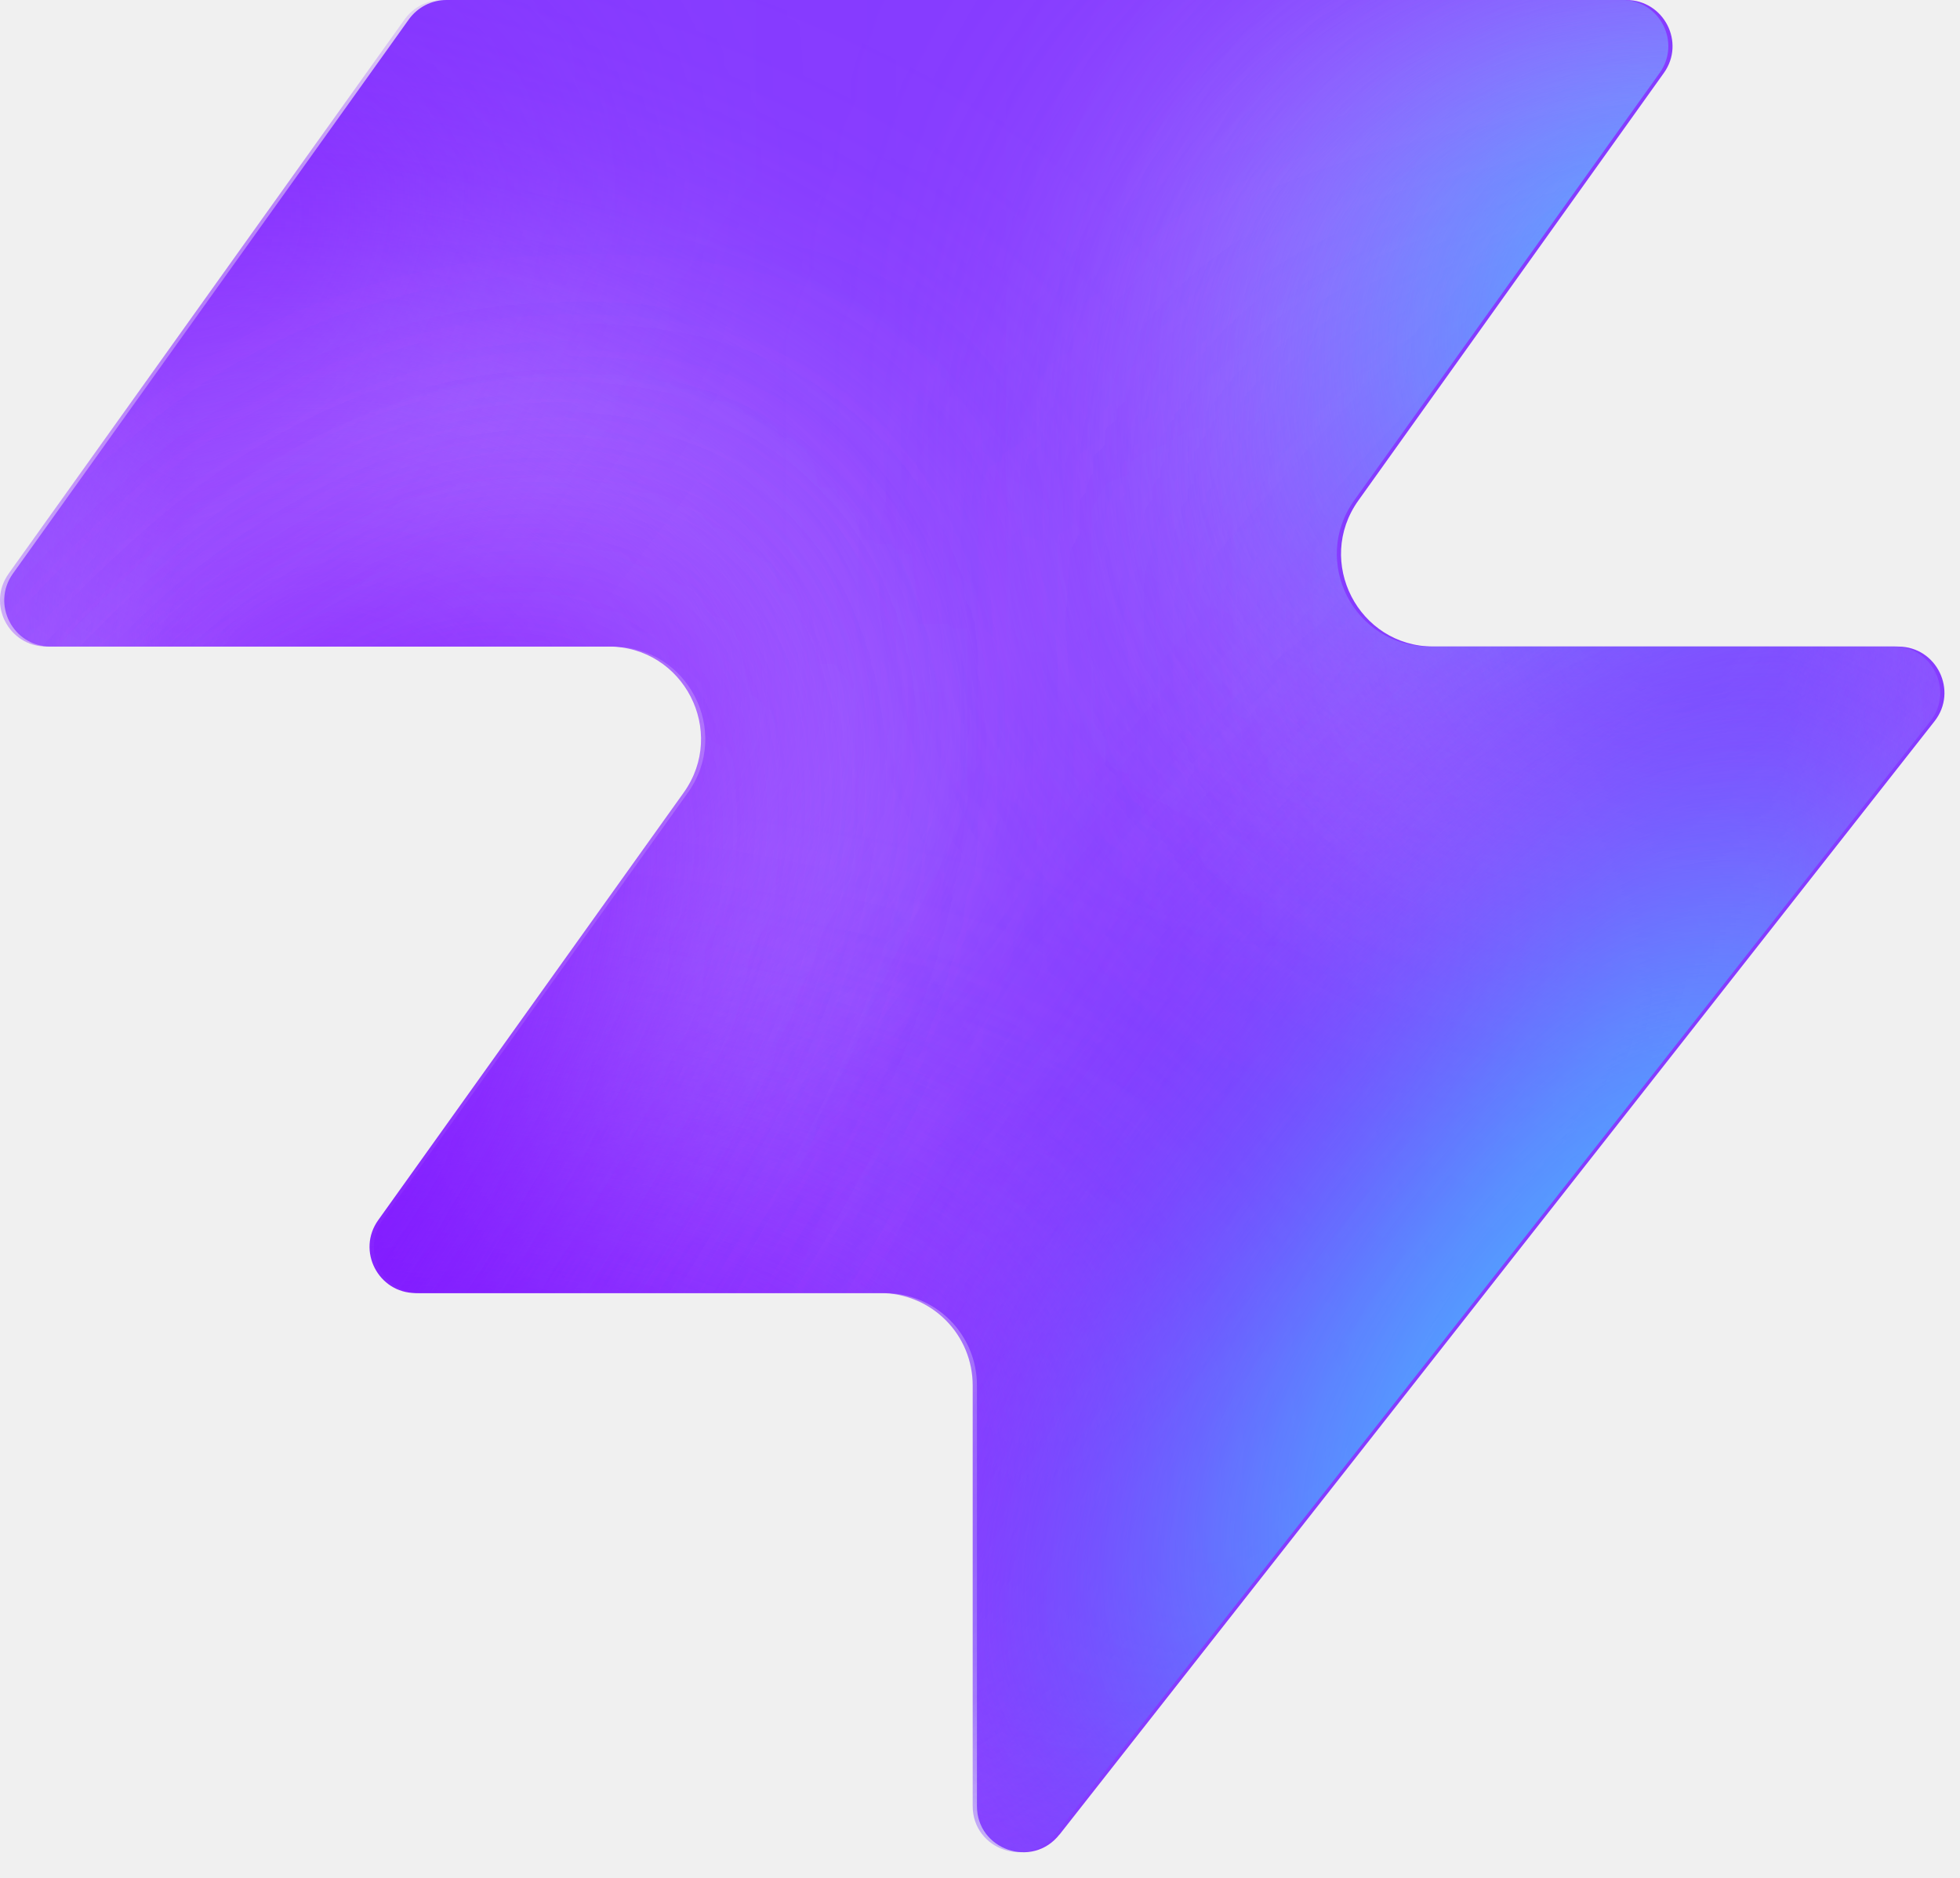
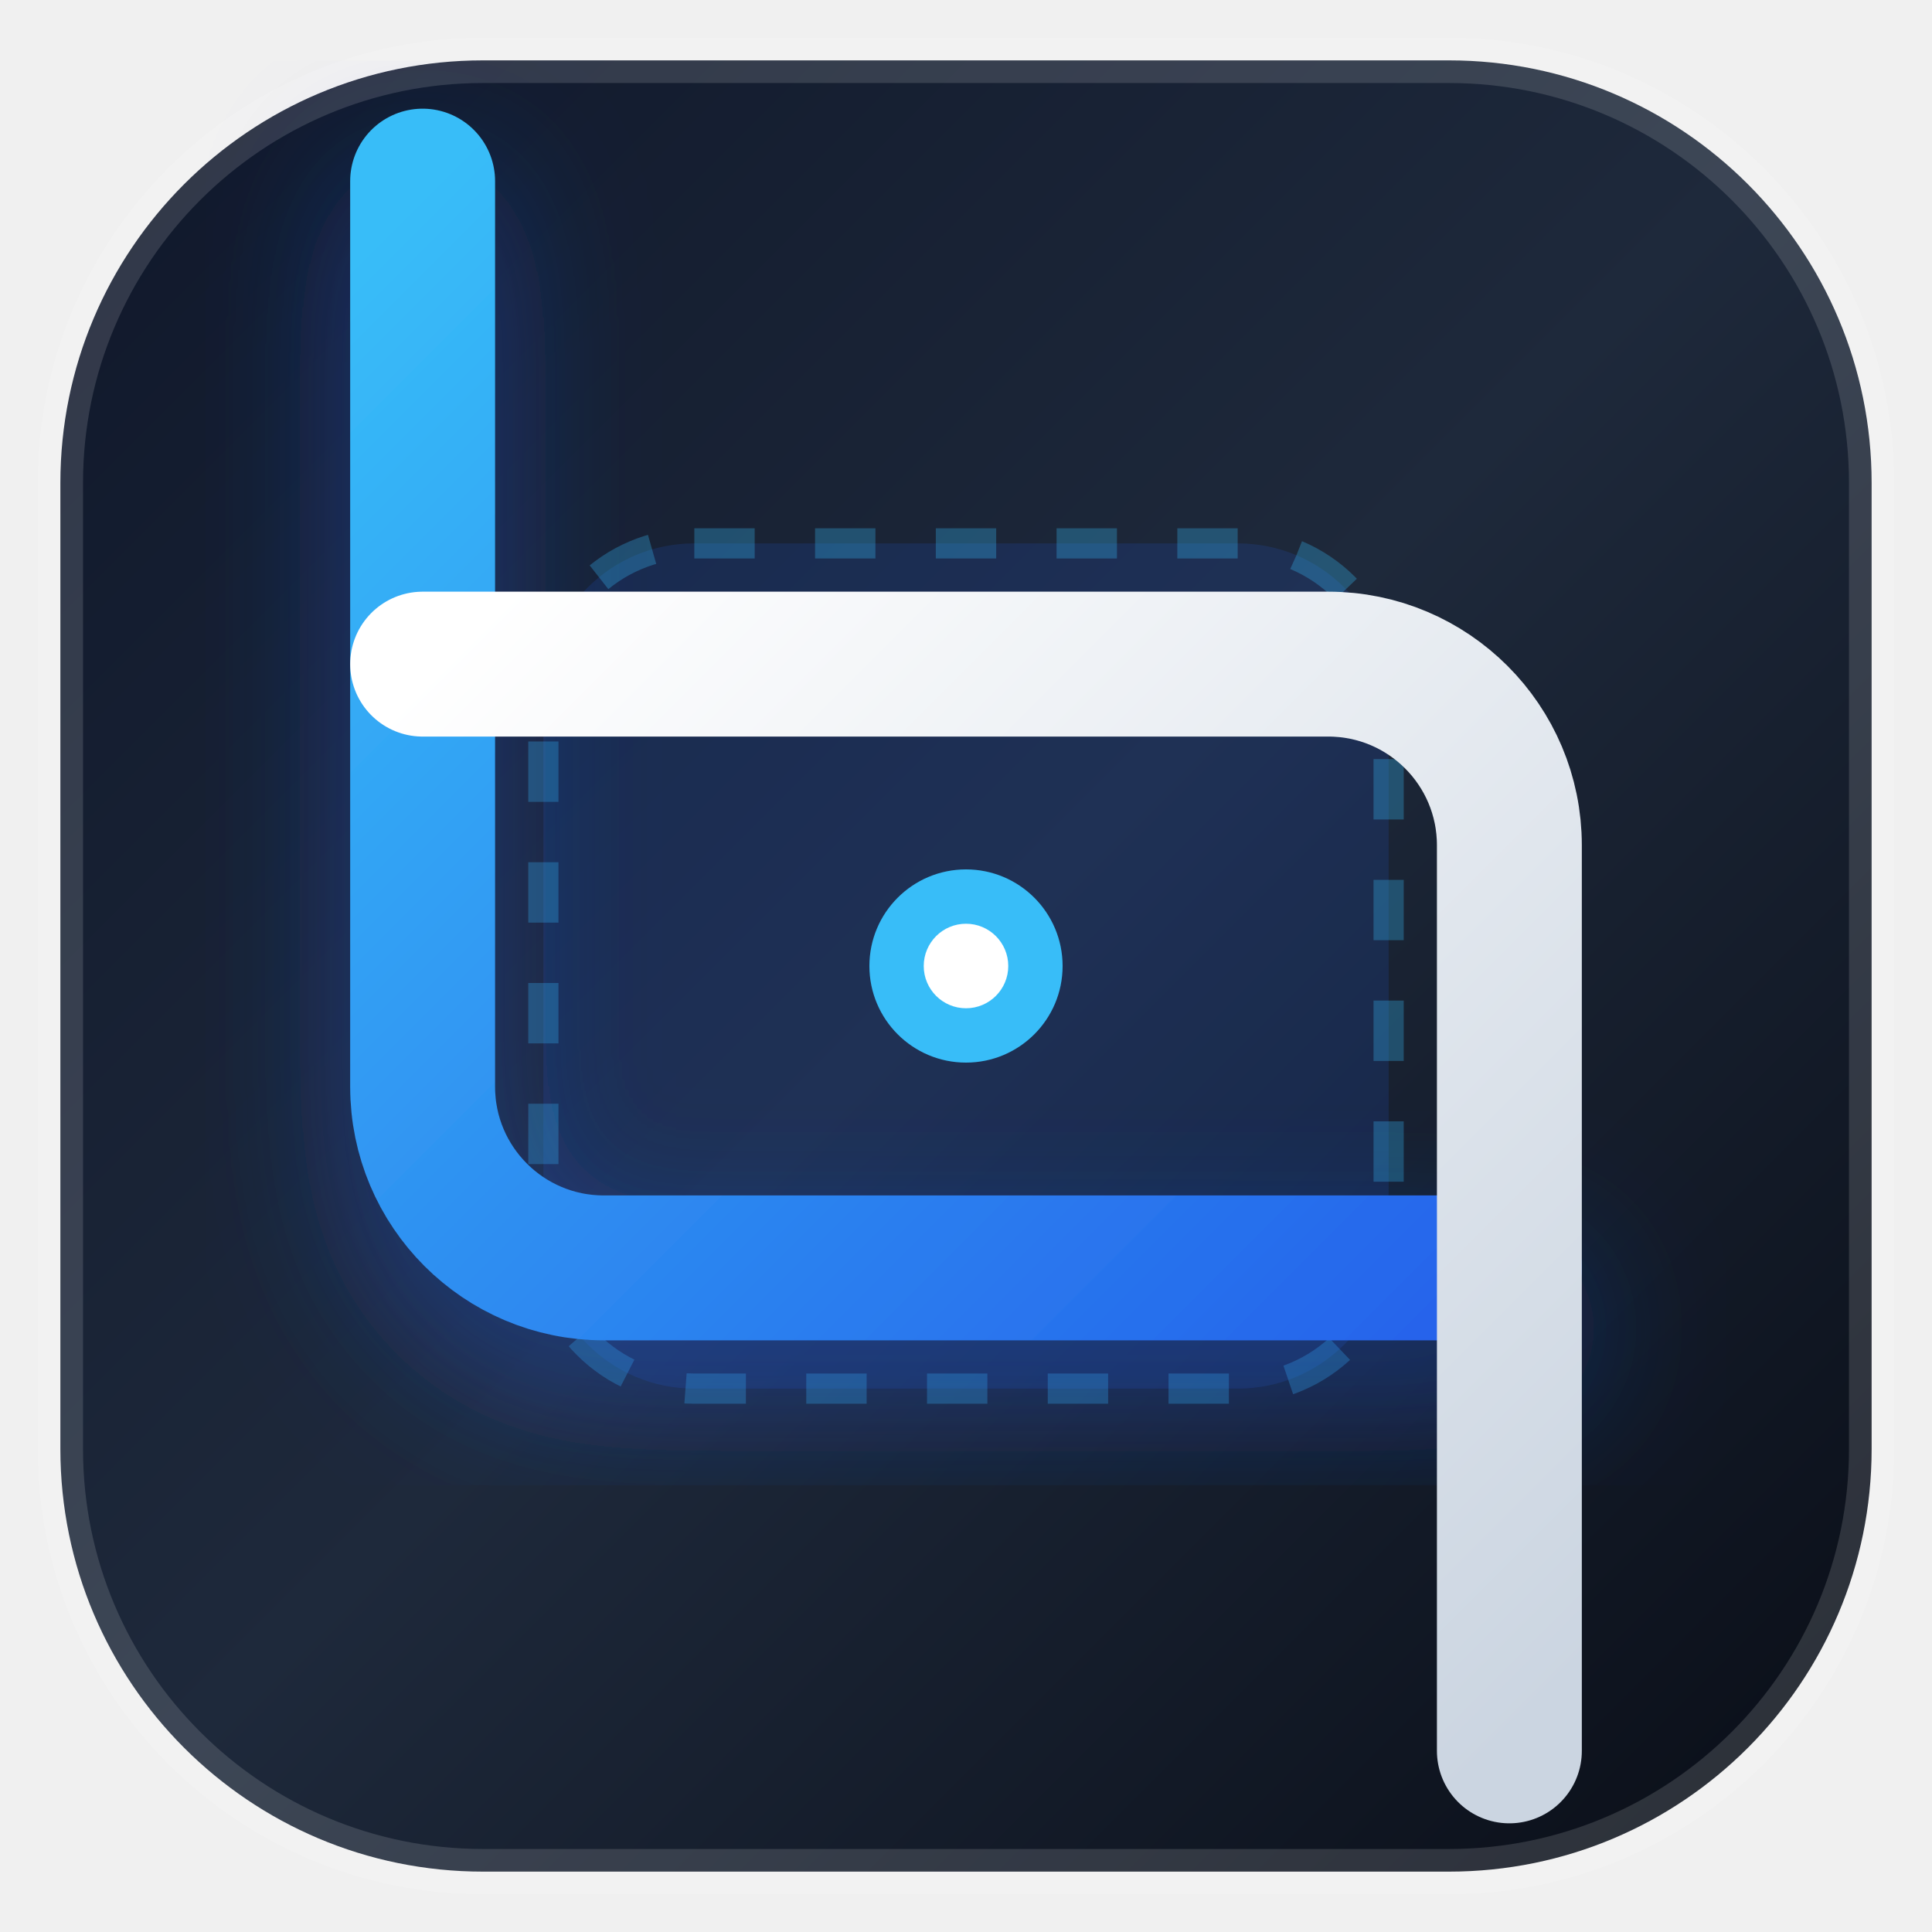
- <svg xmlns="http://www.w3.org/2000/svg" width="48" height="46" fill="none" viewBox="0 0 48 46">
-   <path fill="#863bff" d="M25.946 44.938c-.664.845-2.021.375-2.021-.698V33.937a2.26 2.26 0 0 0-2.262-2.262H10.287c-.92 0-1.456-1.04-.92-1.788l7.48-10.471c1.07-1.497 0-3.578-1.842-3.578H1.237c-.92 0-1.456-1.04-.92-1.788L10.013.474c.214-.297.556-.474.92-.474h28.894c.92 0 1.456 1.04.92 1.788l-7.48 10.471c-1.07 1.498 0 3.579 1.842 3.579h11.377c.943 0 1.473 1.088.89 1.83L25.947 44.94z" style="fill:#863bff;fill:color(display-p3 .525 .23 1);fill-opacity:1" />
-   <mask id="a" width="48" height="46" x="0" y="0" maskUnits="userSpaceOnUse" style="mask-type:alpha">
-     <path fill="#000" d="M25.842 44.938c-.664.844-2.021.375-2.021-.698V33.937a2.26 2.26 0 0 0-2.262-2.262H10.183c-.92 0-1.456-1.04-.92-1.788l7.48-10.471c1.07-1.498 0-3.579-1.842-3.579H1.133c-.92 0-1.456-1.04-.92-1.787L9.91.473c.214-.297.556-.474.92-.474h28.894c.92 0 1.456 1.04.92 1.788l-7.48 10.471c-1.07 1.498 0 3.578 1.842 3.578h11.377c.943 0 1.473 1.088.89 1.832L25.843 44.94z" style="fill:#000;fill-opacity:1" />
-   </mask>
-   <g mask="url(#a)">
-     <g filter="url(#b)">
-       <ellipse cx="5.508" cy="14.704" fill="#ede6ff" rx="5.508" ry="14.704" style="fill:#ede6ff;fill:color(display-p3 .927 .903 1);fill-opacity:1" transform="matrix(.00324 1 1 -.00324 -4.47 31.516)" />
-     </g>
-     <g filter="url(#c)">
-       <ellipse cx="10.399" cy="29.851" fill="#ede6ff" rx="10.399" ry="29.851" style="fill:#ede6ff;fill:color(display-p3 .927 .903 1);fill-opacity:1" transform="matrix(.00324 1 1 -.00324 -39.328 7.883)" />
-     </g>
-     <g filter="url(#d)">
-       <ellipse cx="5.508" cy="30.487" fill="#7e14ff" rx="5.508" ry="30.487" style="fill:#7e14ff;fill:color(display-p3 .492 .077 1);fill-opacity:1" transform="rotate(89.814 -25.913 -14.639)scale(1 -1)" />
-     </g>
-     <g filter="url(#e)">
-       <ellipse cx="5.508" cy="30.599" fill="#7e14ff" rx="5.508" ry="30.599" style="fill:#7e14ff;fill:color(display-p3 .492 .077 1);fill-opacity:1" transform="rotate(89.814 -32.644 -3.334)scale(1 -1)" />
-     </g>
-     <g filter="url(#f)">
-       <ellipse cx="5.508" cy="30.599" fill="#7e14ff" rx="5.508" ry="30.599" style="fill:#7e14ff;fill:color(display-p3 .492 .077 1);fill-opacity:1" transform="matrix(.00324 1 1 -.00324 -34.34 30.47)" />
-     </g>
-     <g filter="url(#g)">
-       <ellipse cx="14.072" cy="22.078" fill="#ede6ff" rx="14.072" ry="22.078" style="fill:#ede6ff;fill:color(display-p3 .927 .903 1);fill-opacity:1" transform="rotate(93.35 24.506 48.493)scale(-1 1)" />
-     </g>
-     <g filter="url(#h)">
-       <ellipse cx="3.47" cy="21.501" fill="#7e14ff" rx="3.47" ry="21.501" style="fill:#7e14ff;fill:color(display-p3 .492 .077 1);fill-opacity:1" transform="rotate(89.009 28.708 47.59)scale(-1 1)" />
-     </g>
-     <g filter="url(#i)">
-       <ellipse cx="3.47" cy="21.501" fill="#7e14ff" rx="3.47" ry="21.501" style="fill:#7e14ff;fill:color(display-p3 .492 .077 1);fill-opacity:1" transform="rotate(89.009 28.708 47.59)scale(-1 1)" />
-     </g>
-     <g filter="url(#j)">
-       <ellipse cx=".387" cy="8.972" fill="#7e14ff" rx="4.407" ry="29.108" style="fill:#7e14ff;fill:color(display-p3 .492 .077 1);fill-opacity:1" transform="rotate(39.51 .387 8.972)" />
-     </g>
-     <g filter="url(#k)">
-       <ellipse cx="47.523" cy="-6.092" fill="#7e14ff" rx="4.407" ry="29.108" style="fill:#7e14ff;fill:color(display-p3 .492 .077 1);fill-opacity:1" transform="rotate(37.892 47.523 -6.092)" />
-     </g>
-     <g filter="url(#l)">
-       <ellipse cx="41.412" cy="6.333" fill="#47bfff" rx="5.971" ry="9.665" style="fill:#47bfff;fill:color(display-p3 .28 .748 1);fill-opacity:1" transform="rotate(37.892 41.412 6.333)" />
-     </g>
-     <g filter="url(#m)">
-       <ellipse cx="-1.879" cy="38.332" fill="#7e14ff" rx="4.407" ry="29.108" style="fill:#7e14ff;fill:color(display-p3 .492 .077 1);fill-opacity:1" transform="rotate(37.892 -1.88 38.332)" />
-     </g>
-     <g filter="url(#n)">
-       <ellipse cx="-1.879" cy="38.332" fill="#7e14ff" rx="4.407" ry="29.108" style="fill:#7e14ff;fill:color(display-p3 .492 .077 1);fill-opacity:1" transform="rotate(37.892 -1.88 38.332)" />
-     </g>
-     <g filter="url(#o)">
-       <ellipse cx="35.651" cy="29.907" fill="#7e14ff" rx="4.407" ry="29.108" style="fill:#7e14ff;fill:color(display-p3 .492 .077 1);fill-opacity:1" transform="rotate(37.892 35.651 29.907)" />
-     </g>
-     <g filter="url(#p)">
-       <ellipse cx="38.418" cy="32.4" fill="#47bfff" rx="5.971" ry="15.297" style="fill:#47bfff;fill:color(display-p3 .28 .748 1);fill-opacity:1" transform="rotate(37.892 38.418 32.4)" />
-     </g>
-   </g>
+ <svg xmlns="http://www.w3.org/2000/svg" viewBox="0 0 64 64" width="64" height="64">
  <defs>
-     <filter id="b" width="60.045" height="41.654" x="-19.77" y="16.149" color-interpolation-filters="sRGB" filterUnits="userSpaceOnUse">
-       <feFlood flood-opacity="0" result="BackgroundImageFix" />
-       <feBlend in="SourceGraphic" in2="BackgroundImageFix" result="shape" />
-       <feGaussianBlur result="effect1_foregroundBlur_2002_17158" stdDeviation="7.659" />
-     </filter>
-     <filter id="c" width="90.34" height="51.437" x="-54.613" y="-7.533" color-interpolation-filters="sRGB" filterUnits="userSpaceOnUse">
-       <feFlood flood-opacity="0" result="BackgroundImageFix" />
-       <feBlend in="SourceGraphic" in2="BackgroundImageFix" result="shape" />
-       <feGaussianBlur result="effect1_foregroundBlur_2002_17158" stdDeviation="7.659" />
-     </filter>
-     <filter id="d" width="79.355" height="29.4" x="-49.64" y="2.03" color-interpolation-filters="sRGB" filterUnits="userSpaceOnUse">
-       <feFlood flood-opacity="0" result="BackgroundImageFix" />
-       <feBlend in="SourceGraphic" in2="BackgroundImageFix" result="shape" />
-       <feGaussianBlur result="effect1_foregroundBlur_2002_17158" stdDeviation="4.596" />
-     </filter>
-     <filter id="e" width="79.579" height="29.4" x="-45.045" y="20.029" color-interpolation-filters="sRGB" filterUnits="userSpaceOnUse">
-       <feFlood flood-opacity="0" result="BackgroundImageFix" />
-       <feBlend in="SourceGraphic" in2="BackgroundImageFix" result="shape" />
-       <feGaussianBlur result="effect1_foregroundBlur_2002_17158" stdDeviation="4.596" />
-     </filter>
-     <filter id="f" width="79.579" height="29.4" x="-43.513" y="21.178" color-interpolation-filters="sRGB" filterUnits="userSpaceOnUse">
-       <feFlood flood-opacity="0" result="BackgroundImageFix" />
-       <feBlend in="SourceGraphic" in2="BackgroundImageFix" result="shape" />
-       <feGaussianBlur result="effect1_foregroundBlur_2002_17158" stdDeviation="4.596" />
-     </filter>
-     <filter id="g" width="74.749" height="58.852" x="15.756" y="-17.901" color-interpolation-filters="sRGB" filterUnits="userSpaceOnUse">
-       <feFlood flood-opacity="0" result="BackgroundImageFix" />
-       <feBlend in="SourceGraphic" in2="BackgroundImageFix" result="shape" />
-       <feGaussianBlur result="effect1_foregroundBlur_2002_17158" stdDeviation="7.659" />
-     </filter>
-     <filter id="h" width="61.377" height="25.362" x="23.548" y="2.284" color-interpolation-filters="sRGB" filterUnits="userSpaceOnUse">
-       <feFlood flood-opacity="0" result="BackgroundImageFix" />
-       <feBlend in="SourceGraphic" in2="BackgroundImageFix" result="shape" />
-       <feGaussianBlur result="effect1_foregroundBlur_2002_17158" stdDeviation="4.596" />
-     </filter>
-     <filter id="i" width="61.377" height="25.362" x="23.548" y="2.284" color-interpolation-filters="sRGB" filterUnits="userSpaceOnUse">
-       <feFlood flood-opacity="0" result="BackgroundImageFix" />
-       <feBlend in="SourceGraphic" in2="BackgroundImageFix" result="shape" />
-       <feGaussianBlur result="effect1_foregroundBlur_2002_17158" stdDeviation="4.596" />
-     </filter>
-     <filter id="j" width="56.045" height="63.649" x="-27.636" y="-22.853" color-interpolation-filters="sRGB" filterUnits="userSpaceOnUse">
-       <feFlood flood-opacity="0" result="BackgroundImageFix" />
-       <feBlend in="SourceGraphic" in2="BackgroundImageFix" result="shape" />
-       <feGaussianBlur result="effect1_foregroundBlur_2002_17158" stdDeviation="4.596" />
-     </filter>
-     <filter id="k" width="54.814" height="64.646" x="20.116" y="-38.415" color-interpolation-filters="sRGB" filterUnits="userSpaceOnUse">
-       <feFlood flood-opacity="0" result="BackgroundImageFix" />
-       <feBlend in="SourceGraphic" in2="BackgroundImageFix" result="shape" />
-       <feGaussianBlur result="effect1_foregroundBlur_2002_17158" stdDeviation="4.596" />
-     </filter>
-     <filter id="l" width="33.541" height="35.313" x="24.641" y="-11.323" color-interpolation-filters="sRGB" filterUnits="userSpaceOnUse">
-       <feFlood flood-opacity="0" result="BackgroundImageFix" />
-       <feBlend in="SourceGraphic" in2="BackgroundImageFix" result="shape" />
-       <feGaussianBlur result="effect1_foregroundBlur_2002_17158" stdDeviation="4.596" />
-     </filter>
-     <filter id="m" width="54.814" height="64.646" x="-29.286" y="6.009" color-interpolation-filters="sRGB" filterUnits="userSpaceOnUse">
-       <feFlood flood-opacity="0" result="BackgroundImageFix" />
-       <feBlend in="SourceGraphic" in2="BackgroundImageFix" result="shape" />
-       <feGaussianBlur result="effect1_foregroundBlur_2002_17158" stdDeviation="4.596" />
-     </filter>
-     <filter id="n" width="54.814" height="64.646" x="-29.286" y="6.009" color-interpolation-filters="sRGB" filterUnits="userSpaceOnUse">
-       <feFlood flood-opacity="0" result="BackgroundImageFix" />
-       <feBlend in="SourceGraphic" in2="BackgroundImageFix" result="shape" />
-       <feGaussianBlur result="effect1_foregroundBlur_2002_17158" stdDeviation="4.596" />
-     </filter>
-     <filter id="o" width="54.814" height="64.646" x="8.244" y="-2.416" color-interpolation-filters="sRGB" filterUnits="userSpaceOnUse">
-       <feFlood flood-opacity="0" result="BackgroundImageFix" />
-       <feBlend in="SourceGraphic" in2="BackgroundImageFix" result="shape" />
-       <feGaussianBlur result="effect1_foregroundBlur_2002_17158" stdDeviation="4.596" />
-     </filter>
-     <filter id="p" width="39.409" height="43.623" x="18.713" y="10.588" color-interpolation-filters="sRGB" filterUnits="userSpaceOnUse">
-       <feFlood flood-opacity="0" result="BackgroundImageFix" />
-       <feBlend in="SourceGraphic" in2="BackgroundImageFix" result="shape" />
-       <feGaussianBlur result="effect1_foregroundBlur_2002_17158" stdDeviation="4.596" />
+     <linearGradient id="bgGrad" x1="0%" y1="0%" x2="100%" y2="100%">
+       <stop offset="0%" stop-color="#0f172a" />
+       <stop offset="50%" stop-color="#1e293b" />
+       <stop offset="100%" stop-color="#090d16" />
+     </linearGradient>
+     <linearGradient id="cyanBlueGrad" x1="0%" y1="0%" x2="100%" y2="100%">
+       <stop offset="0%" stop-color="#38bdf8" />
+       <stop offset="100%" stop-color="#2563eb" />
+     </linearGradient>
+     <linearGradient id="silverWhiteGrad" x1="0%" y1="0%" x2="100%" y2="100%">
+       <stop offset="0%" stop-color="#ffffff" />
+       <stop offset="100%" stop-color="#cbd5e1" />
+     </linearGradient>
+     <filter id="iconGlow" x="-20%" y="-20%" width="140%" height="140%">
+       <feDropShadow dx="0" dy="2" stdDeviation="2.5" flood-color="#2563eb" flood-opacity="0.4" />
    </filter>
  </defs>
+   <rect x="2" y="2" width="60" height="60" rx="14" fill="url(#bgGrad)" stroke="rgba(255, 255, 255, 0.14)" stroke-width="1.5" />
+   <rect x="18" y="18" width="28" height="28" rx="5" fill="rgba(37, 99, 235, 0.15)" stroke="rgba(56, 189, 248, 0.3)" stroke-width="1" stroke-dasharray="2 2" />
+   <path d="M14 6 V36 A6 6 0 0 0 20 42 H50" fill="none" stroke="url(#cyanBlueGrad)" stroke-width="4.8" stroke-linecap="round" stroke-linejoin="round" filter="url(#iconGlow)" />
+   <path d="M50 58 V28 A6 6 0 0 0 44 22 H14" fill="none" stroke="url(#silverWhiteGrad)" stroke-width="4.8" stroke-linecap="round" stroke-linejoin="round" />
+   <circle cx="32" cy="32" r="3.2" fill="#38bdf8" />
+   <circle cx="32" cy="32" r="1.4" fill="#ffffff" />
</svg>
